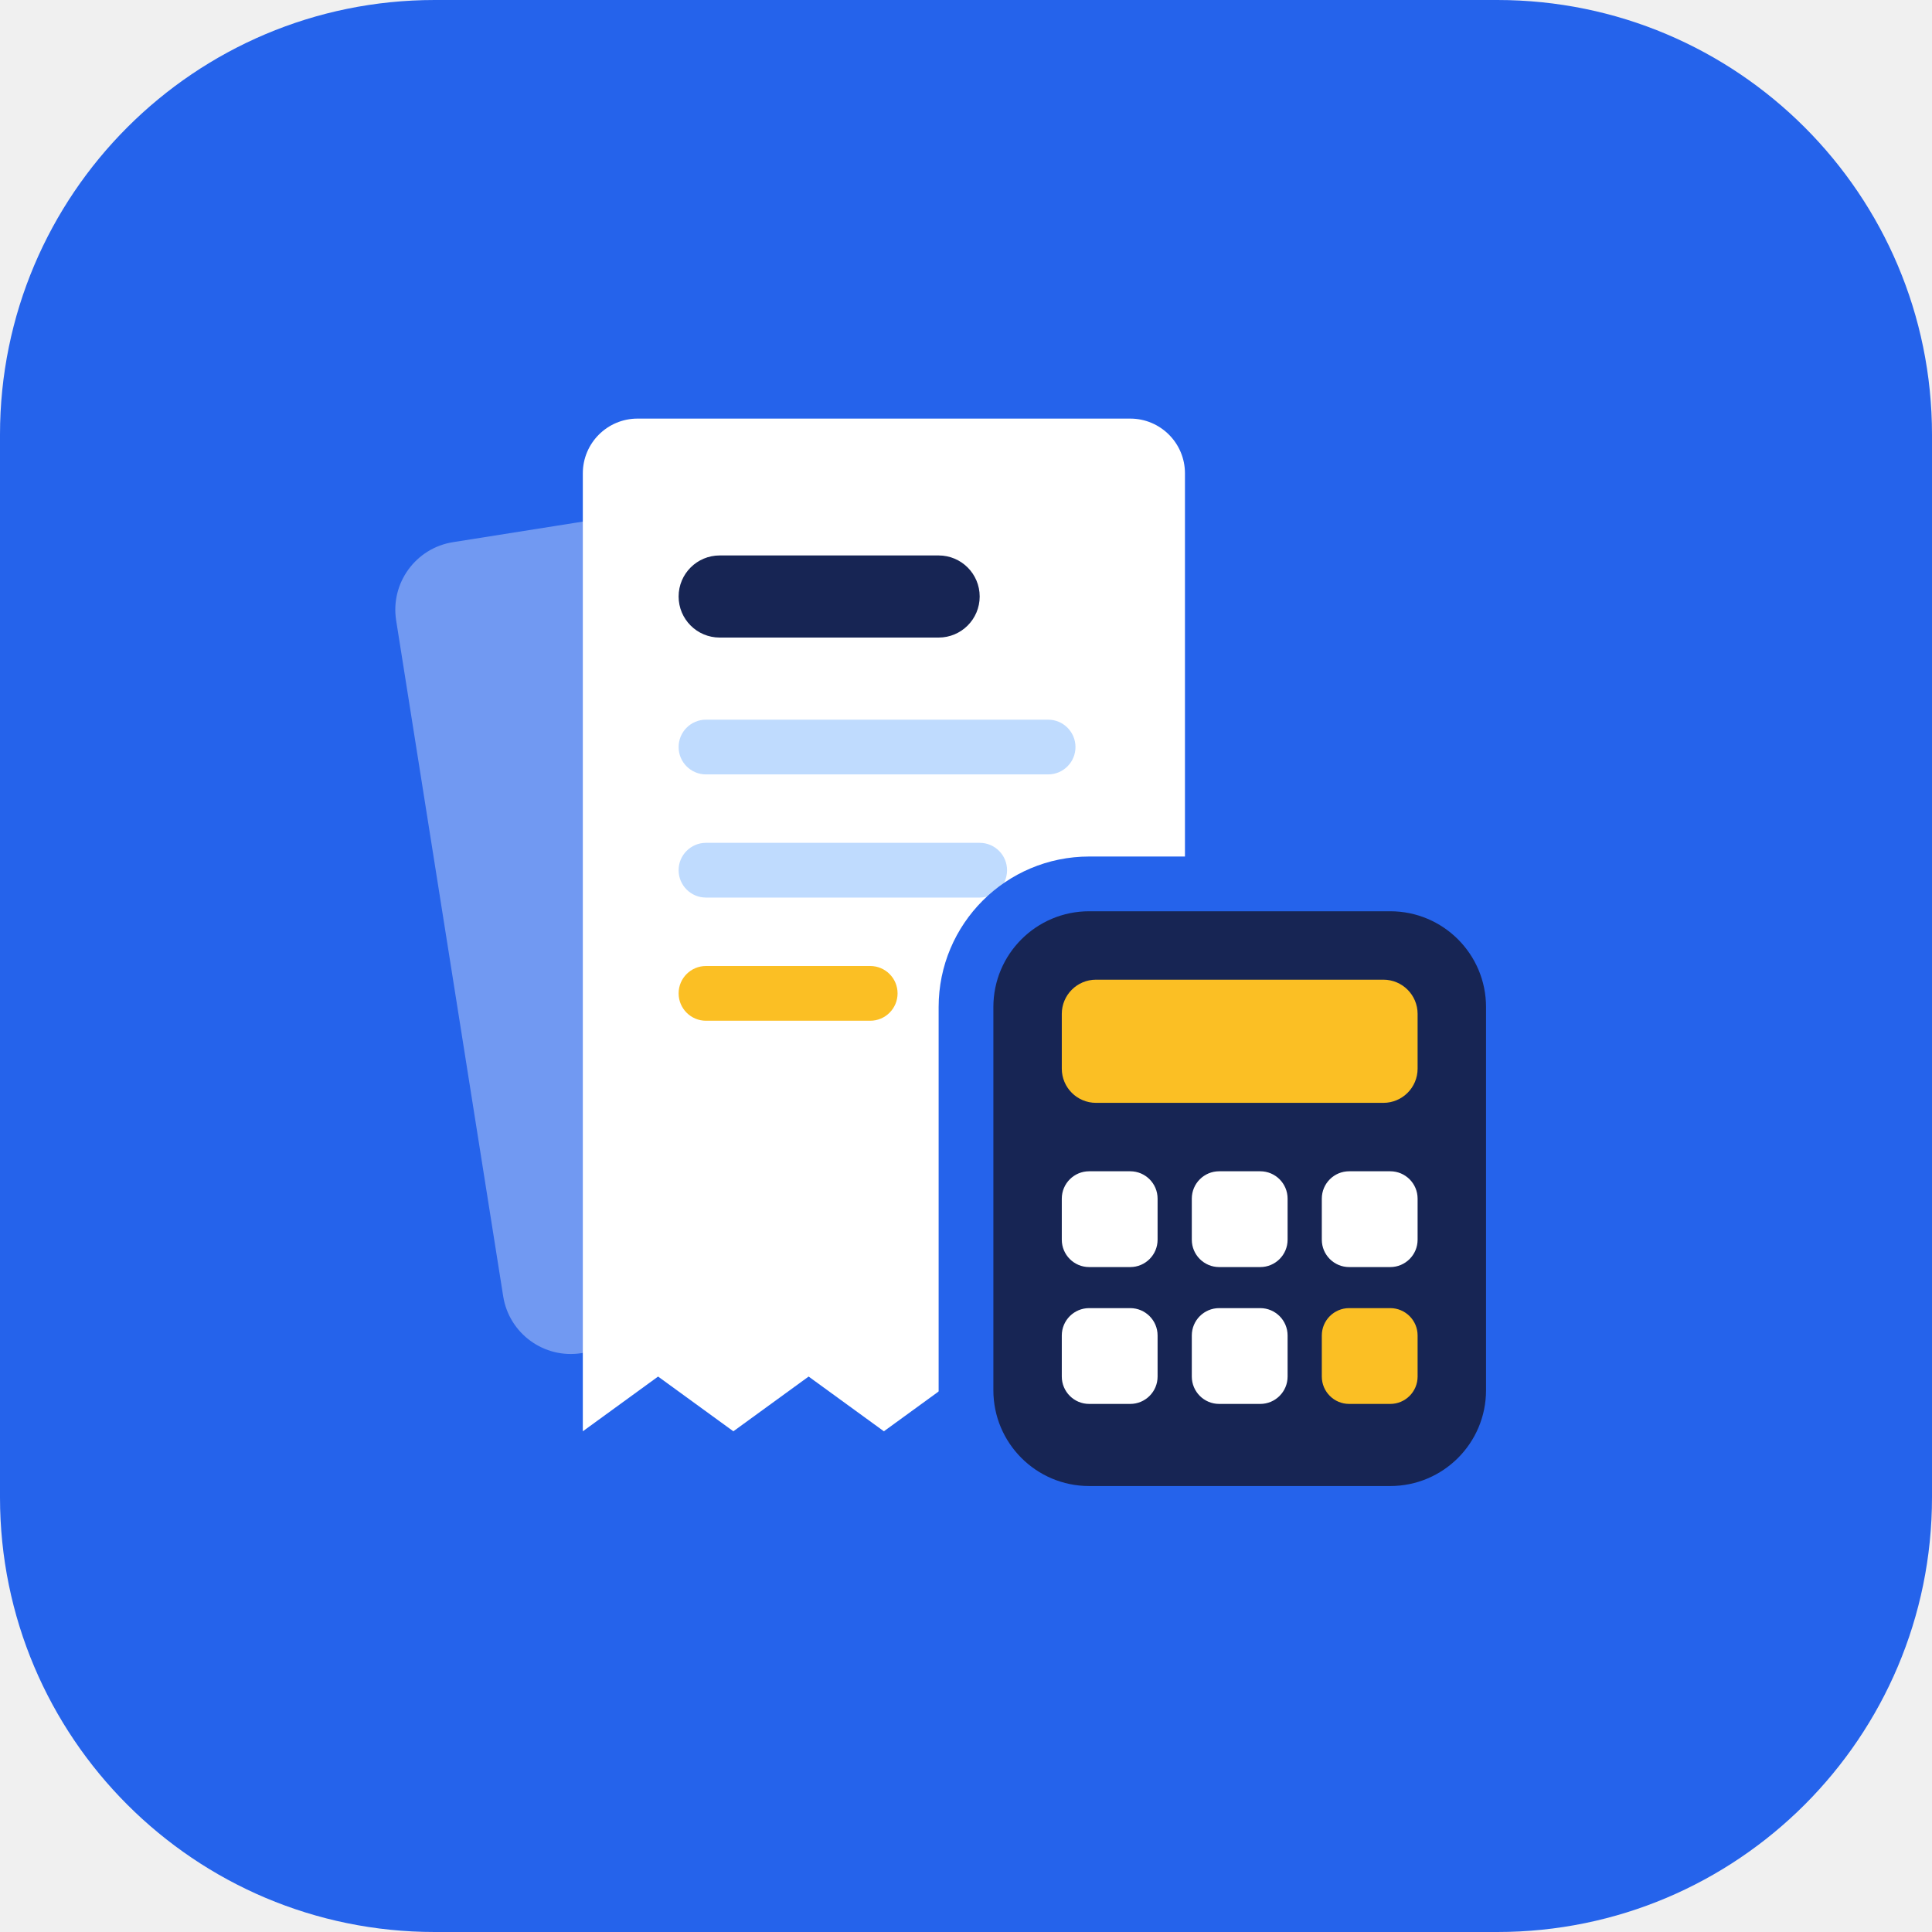
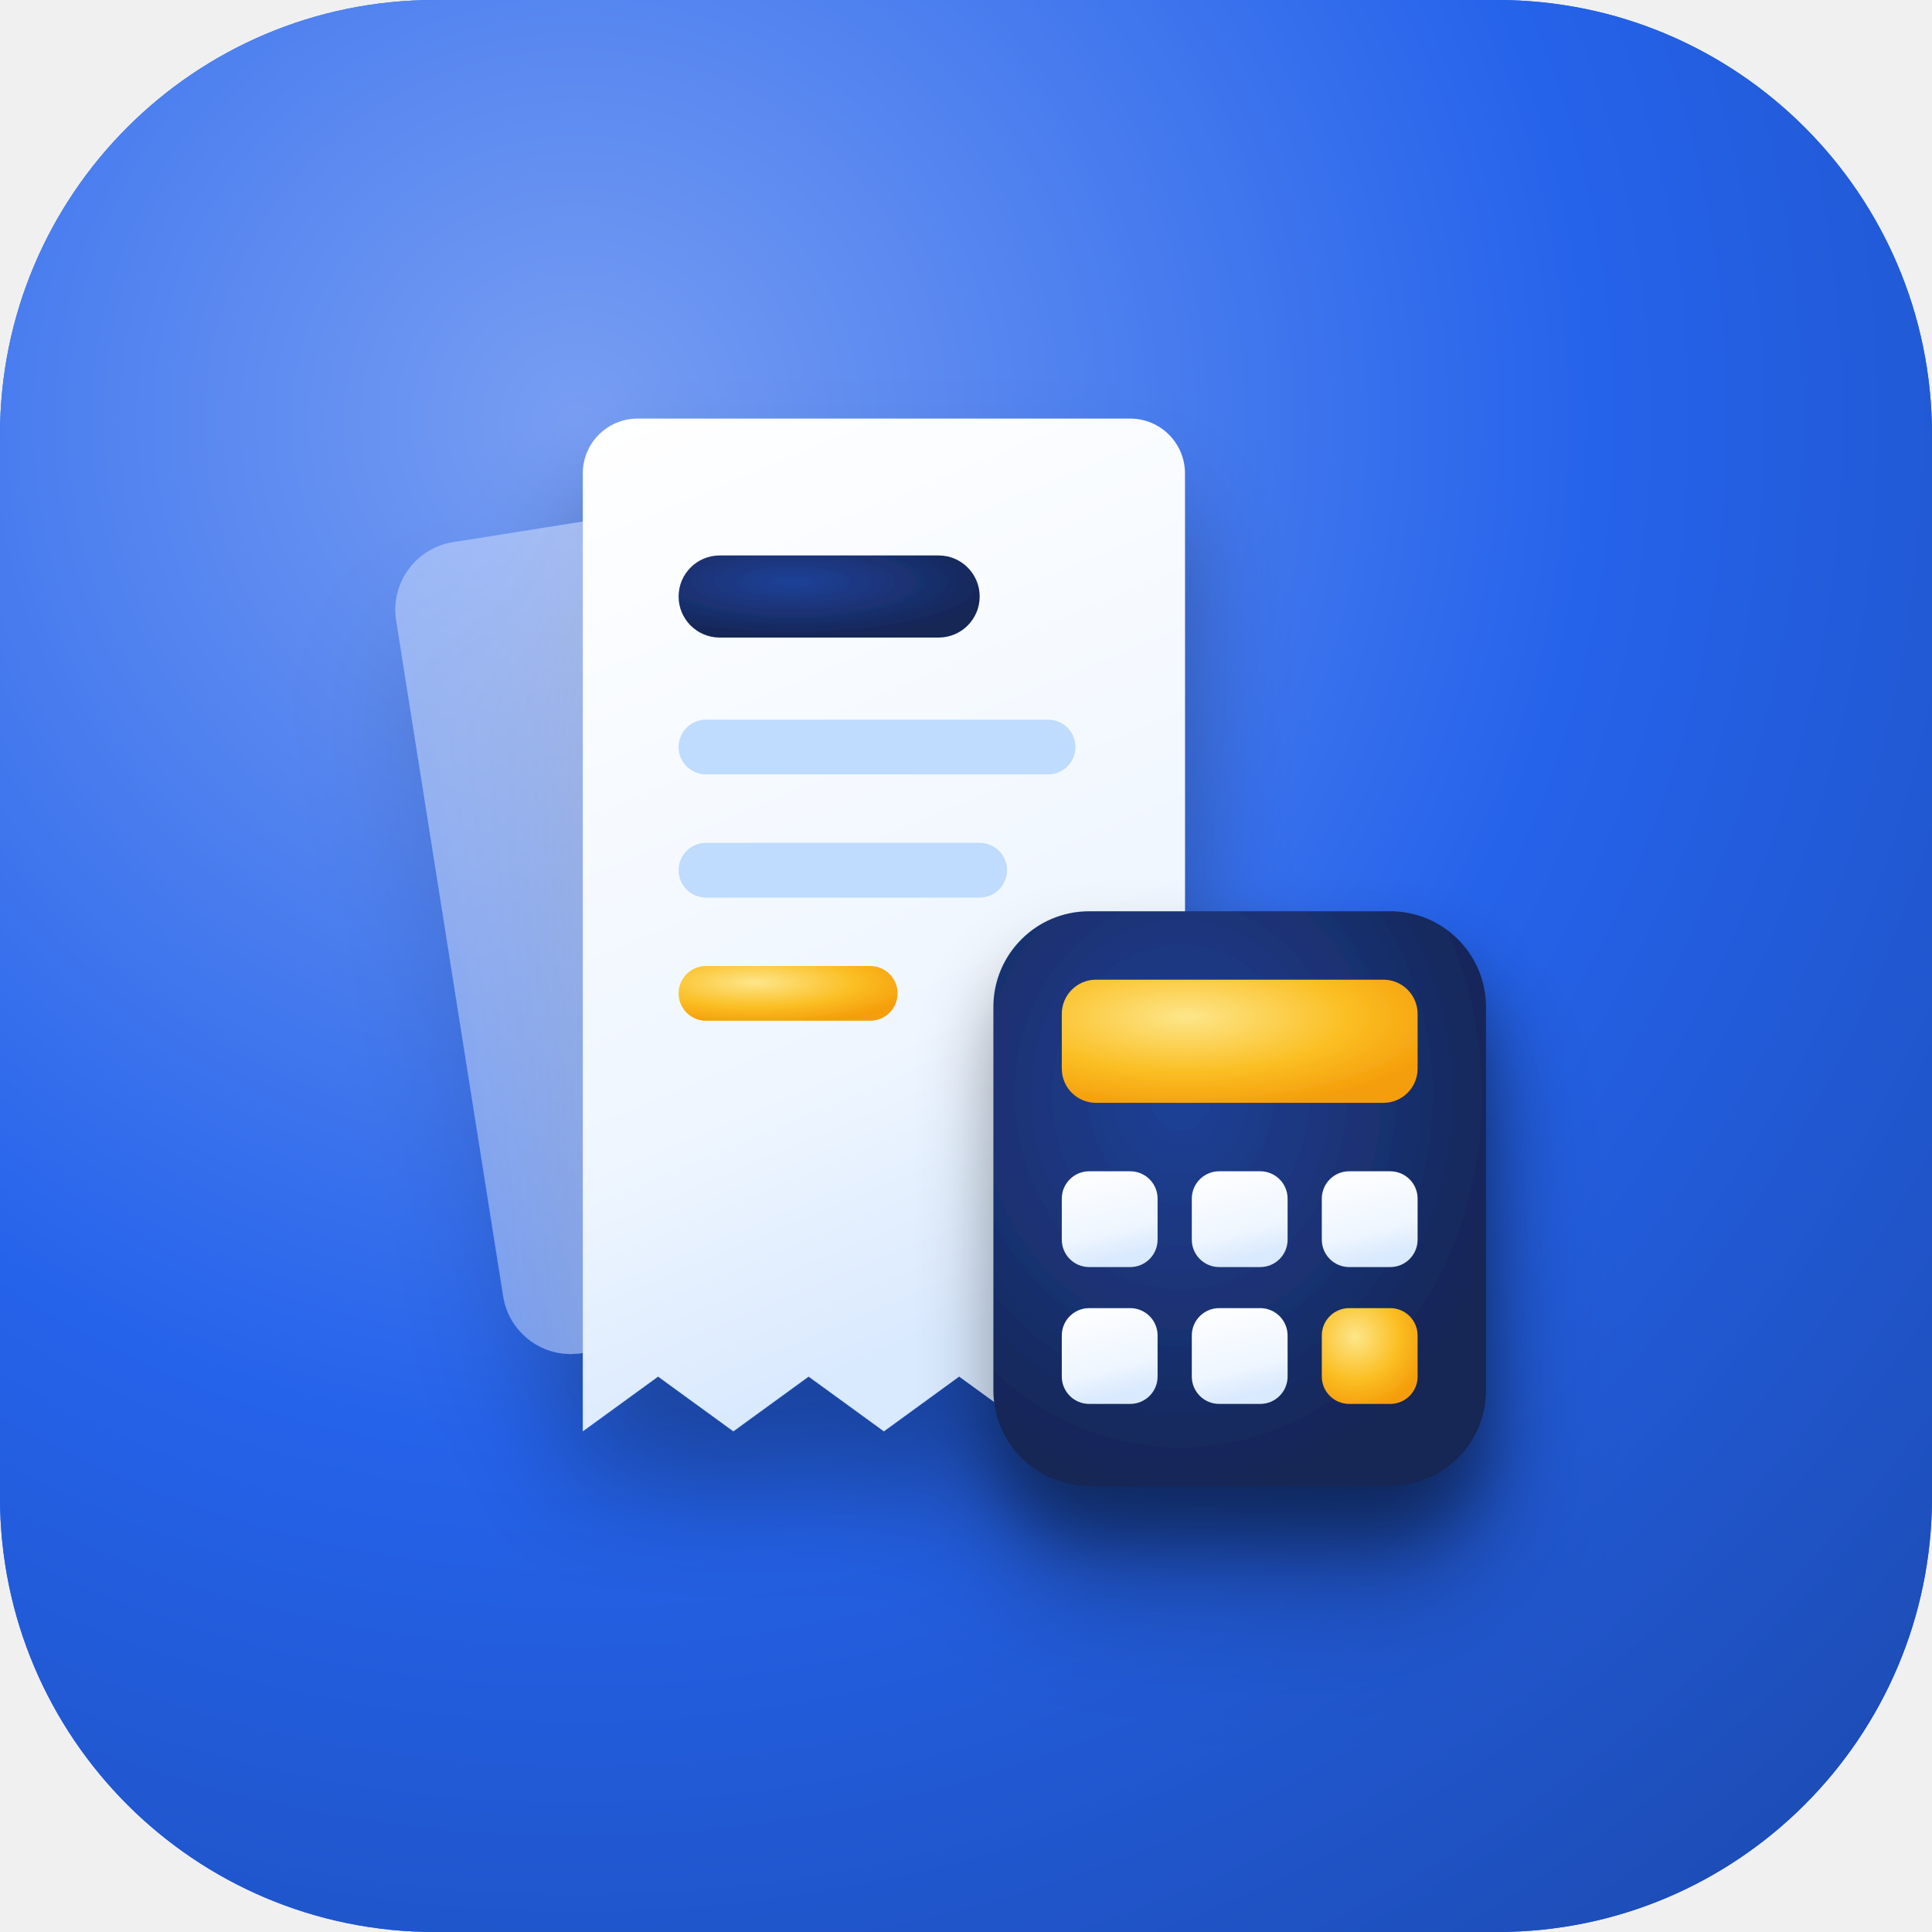
<svg xmlns="http://www.w3.org/2000/svg" viewBox="0 0 120 120">
+   <defs>
+     <radialGradient id="contalibraF" cx="30%" cy="22%" r="95%">
+       <stop offset="0" stop-color="#789ef3" />
+       <stop offset=".55" stop-color="#2563eb" />
+       <stop offset="1" stop-color="#1d4db7" />
+     </radialGradient>
+     <linearGradient id="contalibraB" x1="0" y1="0" x2=".25" y2="1">
+       <stop offset="0" stop-color="#ffffff" />
+       <stop offset=".7" stop-color="#eff6ff" />
+       <stop offset="1" stop-color="#d9e9fe" />
+     </linearGradient>
+     <radialGradient id="contalibraO" cx="38%" cy="32%" r="70%">
+       <stop offset="0" stop-color="#1d4198" />
+       <stop offset="1" stop-color="#172554" />
+     </radialGradient>
+     <radialGradient id="contalibraA" cx="35%" cy="30%" r="75%">
+       <stop offset="0" stop-color="#fde68a" />
+       <stop offset=".6" stop-color="#fbbf24" />
+       <stop offset="1" stop-color="#f59e0b" />
+     </radialGradient>
+     <filter id="contalibraS" x="-30%" y="-30%" width="160%" height="170%">
+       <feGaussianBlur in="SourceAlpha" stdDeviation="4" />
+       <feOffset dy="6" />
+       <feComponentTransfer>
+         <feFuncA type="linear" slope="0.32" />
+       </feComponentTransfer>
+       <feMerge>
+         <feMergeNode />
+         <feMergeNode in="SourceGraphic" />
+       </feMerge>
+     </filter>
+     <filter id="contalibras" x="-40%" y="-40%" width="180%" height="190%">
+       <feGaussianBlur in="SourceAlpha" stdDeviation="2.6" />
+       <feOffset dy="3.5" />
+       <feComponentTransfer>
+         <feFuncA type="linear" slope="0.38" />
+       </feComponentTransfer>
+       <feMerge>
+         <feMergeNode />
+         <feMergeNode in="SourceGraphic" />
+       </feMerge>
+     </filter>
+   </defs>
  <rect width="120" height="120" rx="27" fill="#2563eb" />
+   <rect width="120" height="120" rx="27" fill="url(#contalibraF)" />
  <g transform="translate(9 9) scale(.85)">
-     <rect x="22" y="26" width="44" height="60" rx="5" fill="#ffffff" opacity=".35" transform="rotate(-9 44 56)" />
-     <path d="M32 24a4 4 0 0 1 4-4h36a4 4 0 0 1 4 4v70l-5.5-4-5.5 4-5.5-4-5.5 4-5.5-4-5.5 4-5.5-4-5.5 4z" fill="#ffffff" />
-     <rect x="39" y="30" width="22" height="6" rx="3" fill="#172554" />
-     <rect x="39" y="42" width="29" height="4" rx="2" fill="#bfdbfe" />
-     <rect x="39" y="51" width="24" height="4" rx="2" fill="#bfdbfe" />
-     <rect x="39" y="60" width="16" height="4" rx="2" fill="#fbbf24" />
-     <rect x="62" y="56" width="36" height="42" rx="7" fill="#172554" stroke="#2563eb" stroke-width="8" paint-order="stroke" stroke-linejoin="round" />
-     <rect x="67" y="61" width="26" height="9" rx="2.5" fill="#fbbf24" />
-     <rect x="67" y="75" width="7" height="7" rx="2" fill="#ffffff" />
-     <rect x="67" y="85" width="7" height="7" rx="2" fill="#ffffff" />
-     <rect x="76.5" y="75" width="7" height="7" rx="2" fill="#ffffff" />
-     <rect x="76.5" y="85" width="7" height="7" rx="2" fill="#ffffff" />
-     <rect x="86" y="75" width="7" height="7" rx="2" fill="#ffffff" />
-     <rect x="86" y="85" width="7" height="7" rx="2" fill="#fbbf24" />
+     <g filter="url(#contalibraS)">
+       <rect x="22" y="26" width="44" height="60" rx="5" fill="#ffffff" opacity=".35" transform="rotate(-9 44 56)" />
+       <path d="M32 24a4 4 0 0 1 4-4h36a4 4 0 0 1 4 4v70l-5.5-4-5.5 4-5.5-4-5.5 4-5.5-4-5.5 4-5.5-4-5.5 4z" fill="url(#contalibraB)" />
+       <rect x="39" y="30" width="22" height="6" rx="3" fill="url(#contalibraO)" />
+       <rect x="39" y="42" width="29" height="4" rx="2" fill="#bfdbfe" />
+       <rect x="39" y="51" width="24" height="4" rx="2" fill="#bfdbfe" />
+       <rect x="39" y="60" width="16" height="4" rx="2" fill="url(#contalibraA)" />
+       <rect x="62" y="56" width="36" height="42" rx="7" fill="url(#contalibraO)" filter="url(#contalibras)" />
+       <rect x="67" y="61" width="26" height="9" rx="2.5" fill="url(#contalibraA)" />
+       <rect x="67" y="75" width="7" height="7" rx="2" fill="url(#contalibraB)" />
+       <rect x="67" y="85" width="7" height="7" rx="2" fill="url(#contalibraB)" />
+       <rect x="76.5" y="75" width="7" height="7" rx="2" fill="url(#contalibraB)" />
+       <rect x="76.5" y="85" width="7" height="7" rx="2" fill="url(#contalibraB)" />
+       <rect x="86" y="75" width="7" height="7" rx="2" fill="url(#contalibraB)" />
+       <rect x="86" y="85" width="7" height="7" rx="2" fill="url(#contalibraA)" />
+     </g>
  </g>
</svg>
